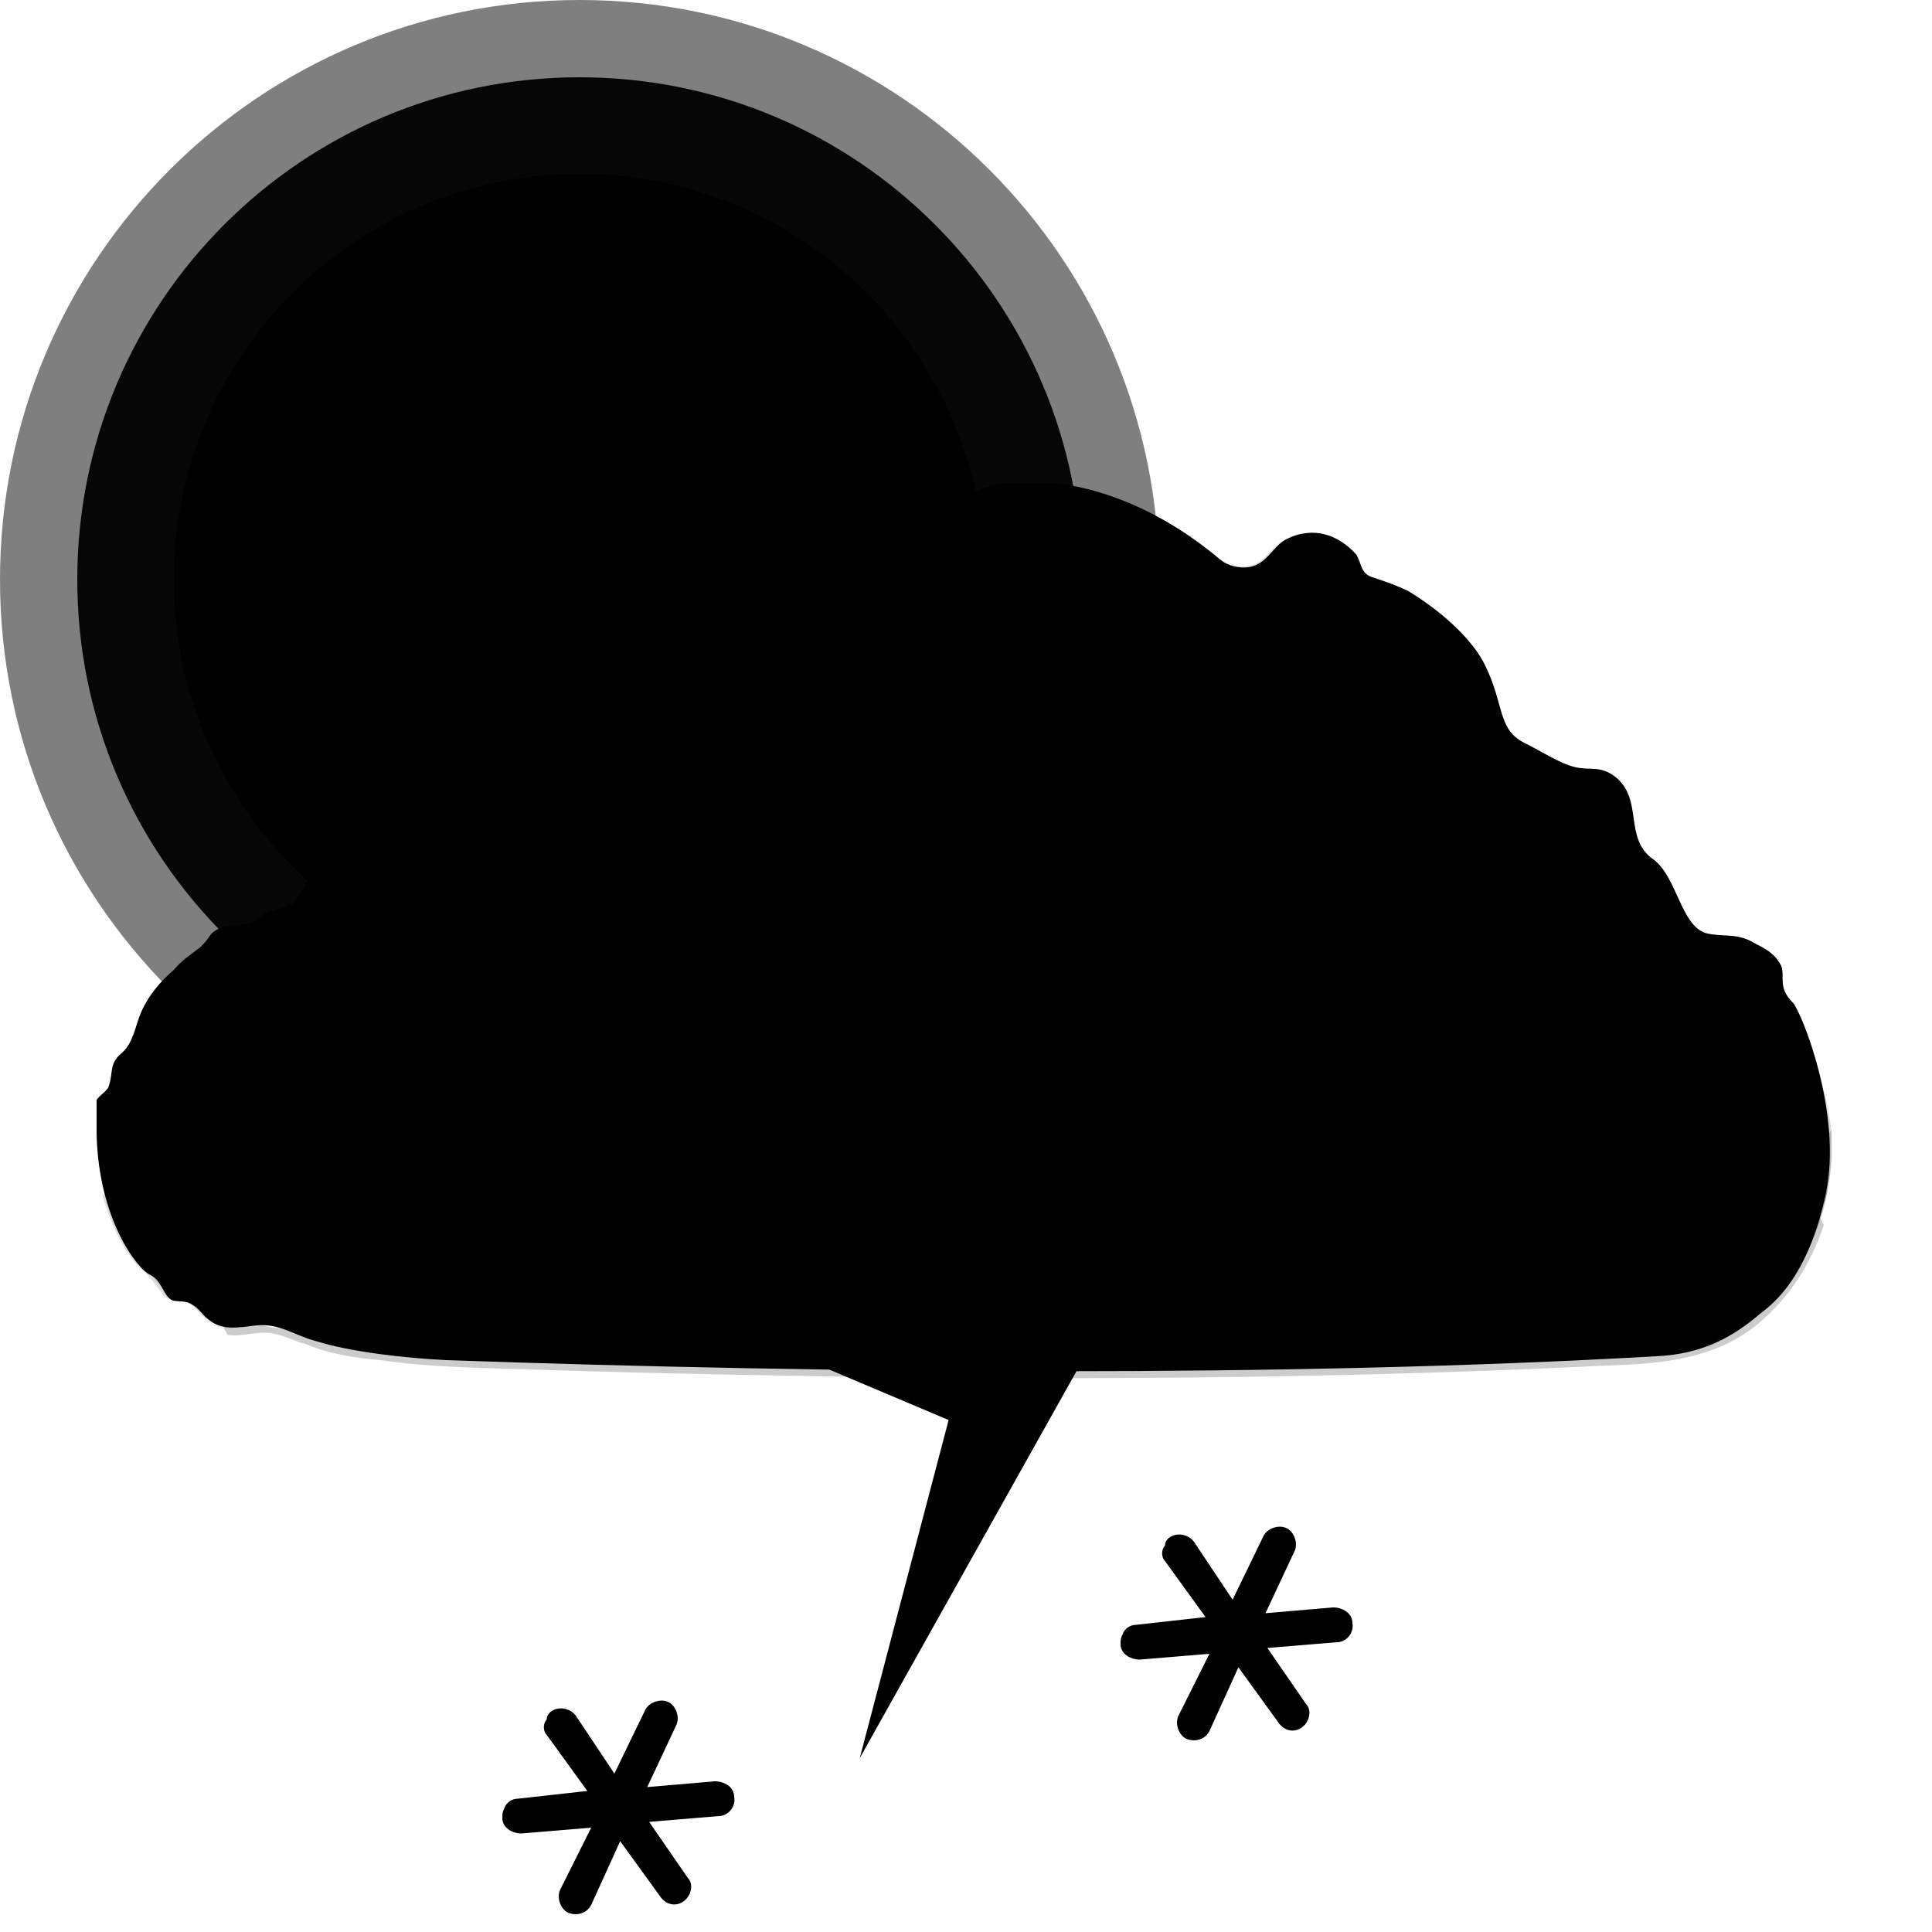
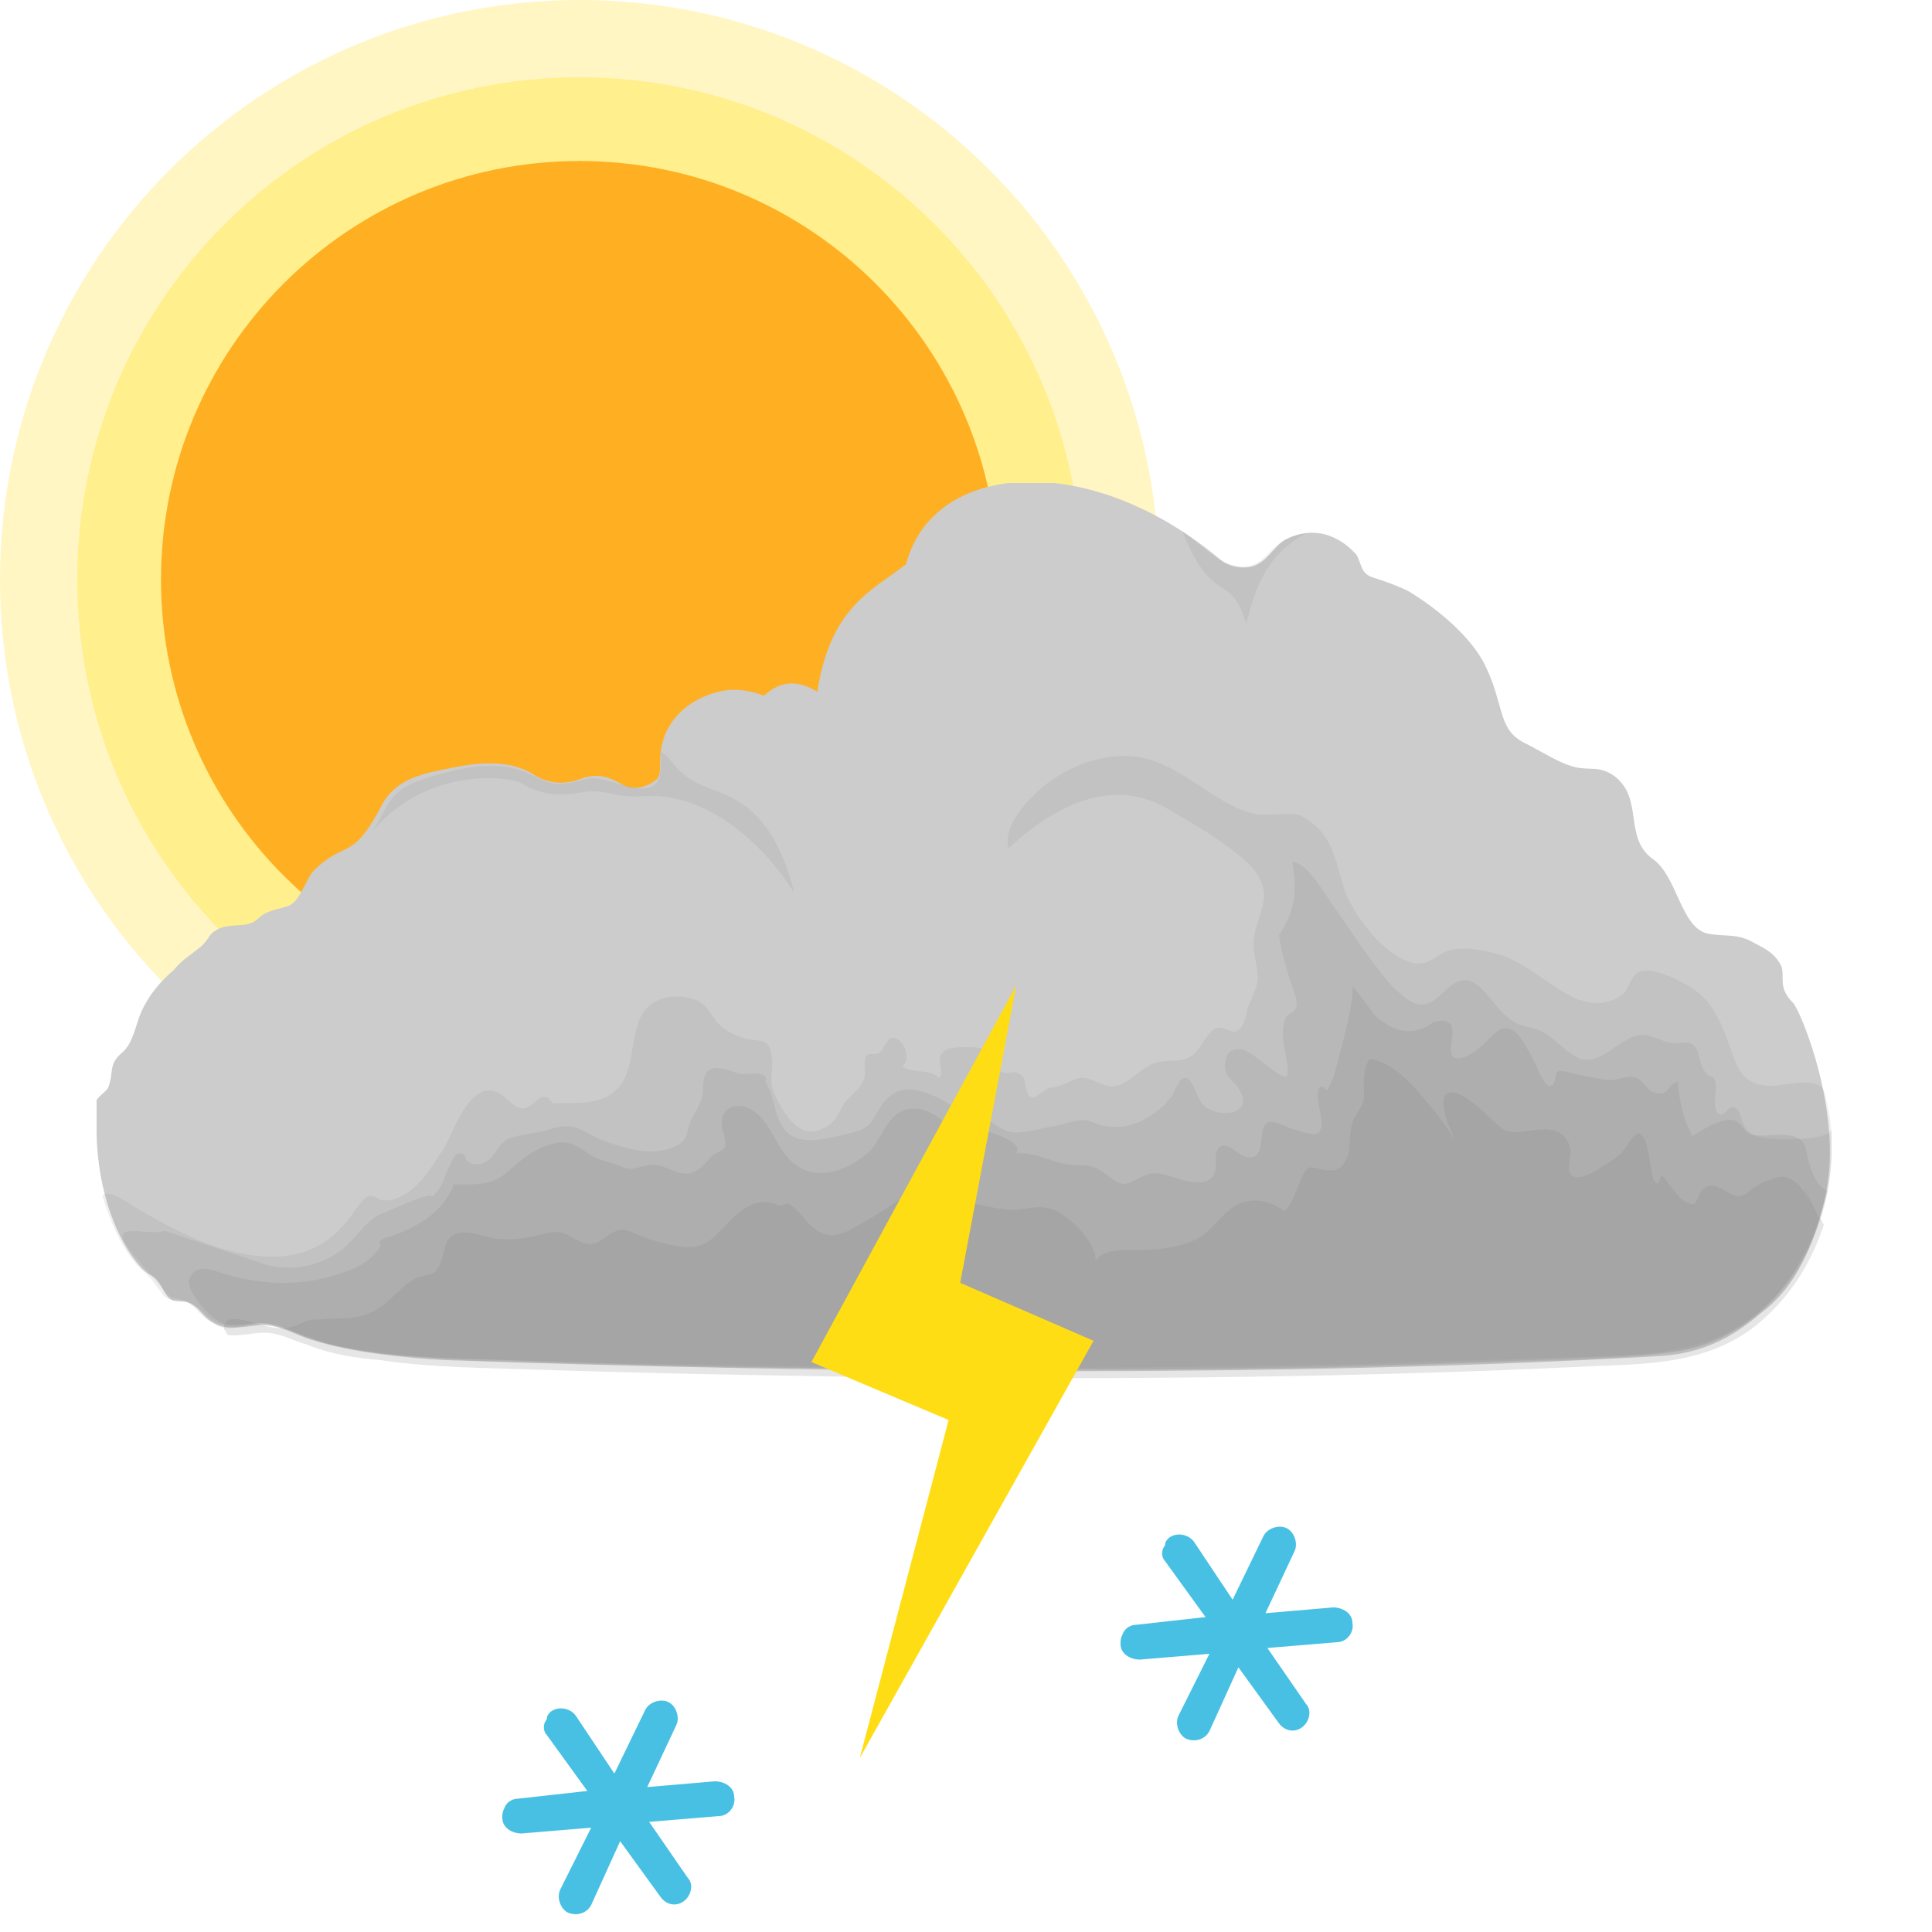
<svg xmlns="http://www.w3.org/2000/svg" xmlns:xlink="http://www.w3.org/1999/xlink" x="0" y="0" viewBox="0 0 100 100">
  <style type="text/css">
.sun-primitive {
  color: #ffee8a;
  fill: #ffaf22;
  stroke: #ffaf22;
}
.cloud2-primitive {
  color: #828282;
  fill: #cccccc;
}
.snowflake-primitive {
  fill: #47c0e3;
}
.lightning-primitive {
  fill: #ffdd15;
}
</style>
  <symbol id="sun">
    <circle fill="currentColor" opacity="0.5" stroke-width="0" stroke-opacity="0" cx="45" cy="45" r="45" />
    <circle fill="currentColor" opacity="0.95" stroke-width="0" stroke-opacity="0" cx="45" cy="45" r="39" />
    <circle stroke-width="2" stroke-miterlimit="10" cx="45" cy="45" r="31.5" />
  </symbol>
  <symbol id="cloud">
    <path d="M87.8,26.9c-0.8-0.8-0.4-1.3-0.6-1.9c-0.4-0.8-1.1-1-1.6-1.3c-0.8-0.4-1.5-0.2-2.3-0.4 c-1.3-0.4-1.5-2.9-2.7-3.8c-1.6-1.1-0.5-3.1-2-4.3c-0.8-0.6-1.3-0.3-2.1-0.5c-0.8-0.2-1.7-0.8-2.5-1.2c-1.5-0.7-1.1-1.9-2.1-4 c-0.7-1.5-2.5-3-4-3.9c-0.6-0.3-1.2-0.5-1.8-0.7c-0.7-0.2-0.6-0.7-0.9-1.2c-0.9-1-2.2-1.5-3.6-0.8c-0.6,0.3-0.9,1-1.5,1.3 c-0.5,0.3-1.4,0.2-1.9-0.2c-6.7-5.7-14.9-5.2-16.3,0.2c-1.8,1.4-3.9,2.2-4.6,6.6c-1.8-1.1-2.7,0.3-2.8,0.2c0,0-1.1-0.5-2.3-0.2 c-1.6,0.4-2.8,1.5-3,3.1c-0.1,0.6,0.1,1.3-0.3,1.5c-0.5,0.4-1.2,0.5-1.7,0.2c-0.7-0.4-1.3-0.6-2.1-0.3c-0.8,0.3-1.5,0.3-2.3-0.1 c-0.6-0.4-1.7-1-4.2-0.5c-1.5,0.3-3,0.5-3.8,1.9c-1.6,3.1-1.9,1.8-3.6,3.5c-0.4,0.5-0.7,1.6-1.3,1.8c-0.6,0.2-1.1,0.2-1.6,0.7 c-0.6,0.5-1.5,0.1-2.2,0.6c-0.3,0.2-0.2,0.3-0.7,0.8c-0.5,0.4-1,0.7-1.4,1.2c-0.7,0.6-1.3,1.3-1.7,2.2c-0.3,0.7-0.4,1.6-1,2.1 c-0.7,0.6-0.4,1-0.7,1.8c-0.2,0.3-0.5,0.4-0.7,0.8C0,32.5,0,33.1,0,33.7c0.1,4.4,2.1,7,2.8,7.3c0.6,0.3,0.6,1,1.1,1.3 c0.3,0.1,0.7,0,1,0.2c0.4,0.2,0.6,0.6,0.9,0.8c0.7,0.6,1.6,0.4,2.5,0.3c1.2-0.1,1.9,0.5,3,0.8c1.9,0.6,4.8,0.9,6.8,1 c20.1,0.7,43.4,0.9,62.6-0.2c2.4-0.1,4-1,5.4-2.2c0.8-0.6,2.5-2,3.4-6.2S88.2,27.3,87.8,26.9z" />
    <g fill="currentColor">
      <path opacity="0.14" d="M89.8,34c0-0.9-0.2-1.8-0.4-2.6c-0.5-0.7-2-0.2-2.7-0.2c-1.7,0-1.8-1.1-2.3-2.4 c-0.4-1.1-0.9-2.1-1.9-2.7c-0.6-0.4-2.4-1.3-2.9-0.6c-0.4,0.5-0.3,0.9-1,1.2c-0.8,0.4-1.7,0.2-2.4-0.2c-1.3-0.7-2.5-1.9-4-2.2 c-0.9-0.2-2-0.4-2.8,0.2c-0.6,0.4-1,0.5-1.7,0.2c-1.3-0.6-2.6-2.3-3.1-3.6c-0.5-1.6-0.6-3-2.3-3.9c-0.9-0.2-1.7,0.1-2.5-0.1 c-2.1-0.6-3.6-2.5-5.8-2.9c-1.8-0.3-3.6,0.4-5,1.5c-0.8,0.7-2.1,2-1.8,3.2c2.3-2.1,5.3-3.8,8.3-2c1,0.6,2.1,1.2,3,1.9 c0.7,0.5,1.5,1.1,1.8,1.9c0.4,1-0.3,1.9-0.4,2.9c-0.1,0.7,0.2,1.3,0.2,2c0,0.5-0.3,1-0.5,1.5c-0.1,0.4-0.2,1.2-0.7,1.3 c-0.2,0-0.5-0.2-0.8-0.2c-0.3,0-0.4,0.2-0.6,0.4c-0.3,0.4-0.5,0.9-0.9,1.1c-0.7,0.4-1.4,0-2.2,0.5c-0.7,0.4-1.3,1.2-2.1,1 c-0.4-0.1-0.7-0.3-1.1-0.4c-0.5-0.1-0.9,0.3-1.4,0.4c-0.2,0.1-0.4,0.1-0.5,0.1c-0.2,0.1-0.7,0.5-0.8,0.5c-0.3,0-0.3-0.2-0.4-0.5 c-0.1-0.3,0-0.5-0.3-0.7c-0.4-0.3-0.8,0.2-1.2-0.3c-0.2-0.2-0.1-0.6-0.3-0.8c-0.3-0.3-1-0.3-1.3-0.3c-0.4,0-1.1,0-1.3,0.4 c-0.2,0.4,0.2,0.9-0.1,1.2c-0.4-0.5-1.3-0.2-1.9-0.6c0.4-0.3,0.2-1-0.1-1.3c-0.5-0.4-0.6-0.1-0.8,0.2c-0.1,0.1-0.1,0.3-0.3,0.4 c-0.2,0.1-0.4,0-0.6,0.1c-0.3,0.3,0,0.9-0.2,1.3c-0.2,0.5-0.7,0.8-1,1.2c-0.3,0.5-0.5,1.1-1.1,1.3c-1.3,0.7-2.2-1-2.6-2 c-0.2-0.6,0.1-1.3-0.1-1.9c-0.1-0.7-0.5-0.6-1.1-0.7c-0.6-0.1-1.2-0.4-1.6-0.8c-0.4-0.4-0.5-0.9-1.1-1.2c-0.9-0.4-2.2-0.3-2.8,0.6 c-0.7,1.1-0.4,2.7-1.2,3.8c-0.7,0.9-1.9,0.9-3,0.9c-0.2,0-0.4,0-0.5,0c-0.1-0.1-0.2-0.3-0.3-0.3c-0.4-0.1-0.5,0.2-0.8,0.4 c-1,0.7-1.3-1.1-2.5-0.7c-1,0.4-1.5,2-2,2.9c-0.6,0.9-1.2,2-2.2,2.5c-0.4,0.2-0.7,0.3-1.1,0.2c-0.2-0.1-0.3-0.2-0.6-0.2 c-0.3,0.1-0.5,0.5-0.7,0.7c-0.3,0.5-0.7,0.9-1.1,1.3c-1.7,1.5-3.9,1.3-5.9,0.7c-1.6-0.5-3-1.3-4.4-2.1c-0.3-0.2-1.4-1-1.7-0.6 c0.4,1.3,1,2.8,2,3.8c0.4,0.3,0.6,0.6,0.9,1c0.1,0.1,0.2,0.3,0.3,0.4c0.4,0.3,0.8,0.1,1.2,0.3h0c0.5,0.3,0.8,0.9,1.4,1.1 c0.5,0.5,1.5,0.1,2.1,0h0c0.2,0,0.3,0,0.5,0h0c0.1,0,0.3,0,0.4,0.1l0,0c0,0,0,0,0,0c1.2,0.3,2.3,0.9,3.5,1.1 c2.8,0.6,5.6,0.6,8.4,0.7c2.9,0.1,5.7,0.2,8.6,0.2c6.2,0.1,12.3,0.2,18.5,0.2c5.8,0,11.6-0.1,17.5-0.2c3-0.1,6-0.2,9-0.3 c2.5-0.1,5.3,0,7.8-0.6C87.3,43.6,90,38.6,89.8,34C89.8,33.6,89.8,34.3,89.8,34z" />
      <path opacity="0.16" d="M89.8,33.4c0,0.7-3,0.6-3.5,0.5c-0.6-0.1-0.9-0.3-1.1-0.8c-0.1-0.2-0.1-0.7-0.5-0.8 c-0.3,0-0.4,0.4-0.6,0.4c-0.6-0.1-0.2-1.3-0.3-1.6c-0.1-0.6-0.3-0.2-0.6-0.7C82.9,30,83,29.2,82.5,29c-0.2-0.1-0.5,0-0.8,0 c-0.5,0-0.9-0.3-1.4-0.4c-1.3-0.3-2.2,1.6-3.5,1.2c-0.6-0.2-1.3-1-1.8-1.3c-0.6-0.4-1.4-0.3-1.9-0.8c-1-0.7-1.7-2.8-3.1-1.6 c-0.5,0.4-0.8,0.9-1.5,0.9c-0.6-0.1-0.9-0.5-1.3-0.8c-1.1-1.2-2-2.6-2.9-3.9c-0.5-0.6-1.5-2.6-2.4-2.7c0.1,0.9,0.4,2.2-0.7,3.8 c0.1,0.7,0.3,1.4,0.5,2.1c0.1,0.4,0.5,1.2,0.4,1.6c-0.1,0.3-0.3,0.3-0.5,0.5c-0.2,0.3-0.2,0.8-0.2,1.1c0,0.3,0.4,1.8,0.2,2 c-0.4,0.2-1.9-1.5-2.5-1.4c-0.5,0-0.7,0.4-0.7,0.9c0,0.6,0.6,0.8,0.8,1.3c0.7,1.3-1.4,1.4-2,0.6c-0.2-0.2-0.5-1.3-0.8-1.3 c-0.4-0.1-0.6,0.8-0.8,1c-0.7,0.9-2,1.7-3.2,1.5c-0.4,0-0.7-0.2-1.1-0.3c-0.6-0.1-1.2,0.2-1.8,0.3c-0.7,0.1-1.5,0.4-2.2,0.3 c-0.7-0.2-1.3-0.9-2-0.9c-0.1,0.2-0.2,0.3-0.3,0.3c-0.2-0.1-0.3-0.3-0.3-0.5c-0.9-0.6-2.7-1.7-3.7-0.7c-0.8,0.7-0.6,1.5-1.8,1.8 c-0.9,0.2-2.3,0.7-3.2,0.2c-1-0.6-0.8-2-1.4-2.8c0.3-0.6-1-0.4-1.2-0.4c-0.5-0.1-1-0.4-1.5-0.3c-0.7,0.2-0.4,1.1-0.6,1.6 c-0.2,0.6-0.6,1-0.7,1.6c-0.1,0.5-0.3,0.7-0.8,0.9c-1,0.4-2.2,0.1-3.1-0.2c-0.4-0.1-0.8-0.3-1.2-0.5c-0.8-0.5-1.3-0.5-2.2-0.2 c-0.7,0.2-1.5,0.2-2.1,0.5c-0.5,0.3-0.6,1-1.2,1.2c-0.2,0.1-0.6,0.1-0.8-0.1c-0.2-0.1,0-0.4-0.4-0.4c-0.3,0-0.5,0.6-0.6,0.8 c-0.2,0.4-0.3,0.9-0.6,1.2c-0.3,0.4-0.2,0.1-0.5,0.2c-0.7,0.2-1.6,0.6-2.3,0.9c-0.8,0.3-1.3,1.2-2,1.8c-1.1,0.9-2.5,1.2-3.9,0.9 c-1.8-0.6-3.6-1.2-5.4-1.8C2.9,39,1,38.3,1.4,39.2c0.6,1,1.4,1.7,2.1,2.6c0.4,0.6,0.9,0.3,1.5,0.7c0.6,0.4,0.9,1,1.7,1.1 c0.6,0.1,1.3-0.1,1.9-0.1c0.8,0,1.5,0.4,2.2,0.7c1.4,0.5,3,0.7,4.5,0.9c3.4,0.4,6.9,0.4,10.3,0.5c3.5,0.1,7.1,0.2,10.6,0.2 c14.2,0.2,28.4,0.1,42.5-0.6c1.7-0.1,3.5-0.1,5.1-0.8c1.1-0.5,2.1-1.2,3-2.1c1.9-1.9,2.9-4.9,3-7.5C89.8,34.3,89.8,33.9,89.8,33.4z  M83.2,31.3C83.2,31.3,83.2,31.3,83.2,31.3L83.2,31.3C83.2,31.3,83.2,31.3,83.2,31.3z" />
      <path opacity="0.18" d="M88.5,34.6c-0.2-1.4-2.1-0.6-2.9-0.9c-0.3-0.1-0.4-0.5-0.8-0.7c-0.7-0.2-1.7,0.5-2.2,0.8 c-0.4-0.7-0.6-1.5-0.7-2.3c-0.1-0.5,0.1-0.6-0.3-0.4c-0.2,0.1-0.3,0.5-0.6,0.5c-0.2,0-0.3,0-0.5-0.1c-0.3-0.2-0.5-0.6-0.8-0.7 c-0.4-0.2-0.9,0.1-1.3,0.1c-0.6,0-1.2-0.2-1.8-0.3c-0.2,0-0.8-0.3-1-0.1c-0.2,0.2,0,0.7-0.4,0.7c-0.3,0-0.7-1.1-0.8-1.3 c-0.3-0.5-0.6-1.2-1-1.5c-0.8-0.6-1.3,0.5-1.9,0.9c-0.5,0.4-1.5,0.9-1.4-0.1c0.1-0.8,0.3-1.6-0.9-1.3c-1,0.8-2.1,0.5-3-0.3 c-0.1-0.1-1.2-1.7-1.3-1.6c0.5-0.1-0.8,4.5-0.9,4.8c-0.1,0.2-0.2,0.5-0.3,0.6c-0.1,0.1-0.2-0.3-0.4-0.1c-0.3,0.3,0.2,1.6,0.1,2 c-0.1,0.3-0.1,0.4-0.4,0.4c-0.2,0-0.6-0.1-0.9-0.2c-0.4-0.1-0.7-0.3-1.1-0.4c-1.2-0.3-0.2,1.9-1.4,1.8c-0.5,0-1-0.9-1.5-0.5 c-0.3,0.3-0.1,0.9-0.2,1.2c-0.3,1.1-1.9,0.4-2.6,0.2c-0.8-0.2-0.9,0-1.6,0.3c-0.5,0.3-0.8,0.2-1.3-0.2c-0.6-0.5-0.9-0.6-1.7-0.6 c-1.1,0-2-0.7-3.1-0.6c0.5-0.6-1.7-1.3-2.1-1.2c-0.8,0.1-0.9,0.3-1.5-0.3c-0.5-0.5-1.2-0.9-1.9-0.8c-1.1,0.1-1.4,1.4-2,2.1 c-1,1-2.7,1.7-3.9,0.8c-1-0.7-1.2-2.1-2.2-2.8c-0.9-0.6-1.9-0.1-1.6,1c0.1,0.3,0.2,0.6,0.1,0.9c-0.1,0.2-0.6,0.3-0.7,0.5 c-0.3,0.3-0.6,0.7-1,0.8c-0.6,0.2-1.2-0.3-1.8-0.4c-0.7-0.1-1.2,0.4-1.8,0.1c-0.6-0.3-1.3-0.3-1.9-0.8c-0.7-0.5-1.2-0.6-2-0.3 c-0.9,0.3-1.5,0.9-2.2,1.5c-0.8,0.6-1.7,0.5-2.6,0.5c-0.6,1.5-1.9,2.2-3.3,2.7c-0.1,0-0.4,0.1-0.5,0.2c-0.1,0.1,0,0.2,0,0.3 c-0.4,0.6-0.8,0.9-1.5,1.2c-2.2,0.9-4.4,0.9-6.7,0.2c-0.6-0.2-1.4-0.5-1.7,0.3c-0.2,0.7,1.2,2.1,1.7,2.3c0.8,0.2,1.5-0.1,2.3,0 c0.8,0.1,1.5,0.5,2.2,0.7c2.2,0.9,5.1,1,7.5,1.1c2.9,0.1,5.9,0.2,8.8,0.3c6,0.2,12,0.2,18,0.3c6,0,12.1,0,18.1-0.1 c3.1-0.1,6.2-0.2,9.2-0.3c2.9-0.1,5.9-0.1,8.8-0.5c4.6-0.6,7.2-4.2,8.2-8.4C89.3,36.6,88.8,36.1,88.5,34.6z" />
      <path opacity="0.14" d="M59.5,7.3c0.5-2,1.1-3.6,3.1-4.7c-0.7,0.1-1.2,0.3-1.7,0.8c-0.4,0.4-0.7,0.8-1.3,0.9 c-1.3,0.2-2.4-1.1-3.4-1.8C57.8,6.5,58.7,4.5,59.5,7.3C60,5.3,58.7,4.5,59.5,7.3z" />
      <path opacity="0.14" d="M21.9,15.5c1.2,0.7,2,0.7,3.3,0.5c0.6-0.1,1,0,1.6,0.1c0.7,0.2,1.4,0.1,2.1,0.1 c3,0.1,5.7,2.6,7.2,5c-0.4-1.7-1.2-3.6-2.7-4.6c-1-0.7-2.2-0.8-3.1-1.6c-0.4-0.3-0.6-0.8-1.1-1.1c0,0.1,0,0.1,0,0.2 c0,0.2,0,0.4,0,0.6c0,2.2-2.6,0.4-3.7,0.6c-1,0.2-1.6,0.5-2.6,0c-0.4-0.2-0.8-0.4-1.2-0.5c-1.4-0.4-3,0-4.4,0.4 c-0.6,0.2-1.3,0.4-1.8,0.9c-0.5,0.5-0.8,1.3-1.2,1.9C17.3,14.5,21.6,15.3,21.9,15.5z" />
      <path opacity="0.2" d="M89.1,38c-0.4-0.8-1.1-2.5-2.3-2c-0.3,0.1-0.6,0.2-0.9,0.4c-0.4,0.2-0.4,0.4-0.8,0.5 c-0.6,0.1-1.1-0.7-1.7-0.5c-0.3,0.1-0.4,0.3-0.5,0.6c-0.2,0.2-0.1,0.4-0.4,0.3c-0.5,0-1.2-1.2-1.5-1.5c-0.2,0.8-0.4,0.4-0.5-0.1 c-0.1-0.5-0.2-1.6-0.5-1.9c-0.2-0.2-0.1-0.1-0.3-0.1c-0.2,0.1-0.6,0.8-0.8,1c-0.3,0.3-0.7,0.5-1,0.7c-0.3,0.2-1.2,0.8-1.6,0.4 c-0.2-0.3,0-0.9,0-1.2c-0.1-0.6-0.3-0.9-0.9-1.1c-0.8-0.2-1.9,0.3-2.5,0c-0.5-0.3-1-0.9-1.5-1.3c-0.3-0.2-1.2-1-1.6-0.5 c-0.2,0.3,0,1,0.1,1.3c0,0.2,0.4,0.8,0.3,1c0.1-0.2-1.1-1.7-1.3-1.9c-0.8-1-1.8-2.1-3-2.3c-0.4,0.6-0.3,1.2-0.3,1.9 c0,0.5-0.2,0.6-0.4,1c-0.4,0.6-0.3,1.4-0.4,2c-0.3,0.9-0.7,1-1.5,0.8c-0.5-0.1-0.6-0.2-0.9,0.4c-0.3,0.6-0.4,1.2-0.9,1.8 c-0.8-0.6-1.8-0.8-2.7-0.2c-0.7,0.5-1.1,1.2-1.8,1.6c-1,0.5-2.1,0.6-3.2,0.6c-0.6,0-1.7-0.1-2.1,0.6c0.1-1-1.4-2.4-2.2-2.7 c-0.8-0.3-1.6,0.1-2.4,0c-1-0.1-2.1-0.4-3-0.8c-1.7-0.7-2.8,0.6-4.3,1.4c-0.7,0.4-1.5,1-2.3,0.6c-0.7-0.3-1-1.1-1.7-1.5 c-0.1,0-0.3,0.1-0.4,0.1c-0.2,0-0.2-0.1-0.3-0.1c-0.7-0.2-1.3,0-1.9,0.5c-1.1,0.9-1.4,2-3.1,1.7c-0.7-0.1-1.4-0.3-2.1-0.6 c-0.7-0.3-0.9-0.4-1.6,0.1c-0.7,0.5-0.9,0.5-1.7,0.1c-0.6-0.4-1-0.4-1.7-0.2c-0.8,0.2-1.5,0.3-2.4,0.2c-0.5-0.1-1.6-0.5-2.1-0.2 c-0.7,0.3-0.4,1.6-1.1,2c-0.4,0.2-0.8,0.1-1.1,0.4c-0.5,0.3-0.9,0.8-1.4,1.2c-1.1,0.9-2.2,0.7-3.6,0.8c-0.5,0-0.8,0.3-1.3,0.4 c-0.5,0.1-1,0-1.4-0.1c-0.5-0.1-2.1-0.8-2,0.2c0.1,0.1,0.1,0.2,0.2,0.3c0.7,0.1,1.5-0.2,2.2-0.1c0.7,0.1,1.2,0.4,1.9,0.6 c1.2,0.5,2.6,0.7,3.8,0.8c2.7,0.4,5.5,0.4,8.3,0.5c6.1,0.2,12.2,0.3,18.4,0.4c12.1,0.1,24.2,0,36.3-0.6c2.9-0.1,5.8-0.2,8.2-2.1 c1.7-1.4,2.8-3.1,3.5-5.2C89.2,38,89.2,38,89.1,38C87.4,34.6,89.2,38,89.1,38z" />
    </g>
  </symbol>
  <symbol id="snowflake">
    <path d="M4.6,10.6l1.5-3.3l2.1,2.9c0.3,0.4,0.8,0.5,1.2,0.2c0.4-0.3,0.5-0.9,0.2-1.2L7.6,6.3L11.2,6c0.5,0,0.9-0.5,0.8-1 c0-0.5-0.5-0.8-1-0.8L7.5,4.5L9,1.3c0.2-0.4,0-1-0.4-1.2s-1,0-1.2,0.4L5.8,3.8L3.8,0.8C3.5,0.4,2.9,0.3,2.5,0.6 C2.4,0.7,2.3,0.8,2.3,1C2.1,1.2,2.1,1.6,2.3,1.8l2.1,2.9L0.8,5.1c-0.3,0-0.6,0.2-0.7,0.5C0,5.8,0,5.9,0,6.1c0,0.5,0.5,0.8,1,0.8 l3.6-0.3L3,9.8c-0.2,0.4,0,1,0.4,1.2C3.9,11.2,4.4,11,4.6,10.6z" />
  </symbol>
  <symbol id="lightning">
    <polygon points="14.6,18.4 7.7,15.4 10.6,0 0,19.5 7.1,22.5 2.5,40 " />
  </symbol>
-   <use xlink:href="#sun" class="undefined" x="0" y="0" width="100" height="100" transform="translate(0,0) scale(0.6666667,0.6666667)" />
-   <use xlink:href="#cloud" class="undefined" x="0" y="0" width="100" height="100" transform="translate(5,25) scale(1,1)" />
-   <use xlink:href="#snowflake" class="undefined" x="0" y="0" width="100" height="100" transform="translate(26,88) scale(1,1)" />
-   <use xlink:href="#lightning" class="undefined" x="0" y="0" width="100" height="100" transform="translate(42,51) scale(1,1)" />
-   <use xlink:href="#snowflake" class="undefined" x="0" y="0" width="100" height="100" transform="translate(58,79) scale(1,1)" />
+   <use xlink:href="#sun" class="sun-primitive" x="0" y="0" width="100" height="100" transform="translate(0,0) scale(0.6666667,0.6666667)" />
+   <use xlink:href="#cloud" class="cloud2-primitive" x="0" y="0" width="100" height="100" transform="translate(5,25) scale(1,1)" />
+   <use xlink:href="#snowflake" class="snowflake-primitive" x="0" y="0" width="100" height="100" transform="translate(26,88) scale(1,1)" />
+   <use xlink:href="#lightning" class="lightning-primitive" x="0" y="0" width="100" height="100" transform="translate(42,51) scale(1,1)" />
+   <use xlink:href="#snowflake" class="snowflake-primitive" x="0" y="0" width="100" height="100" transform="translate(58,79) scale(1,1)" />
</svg>
